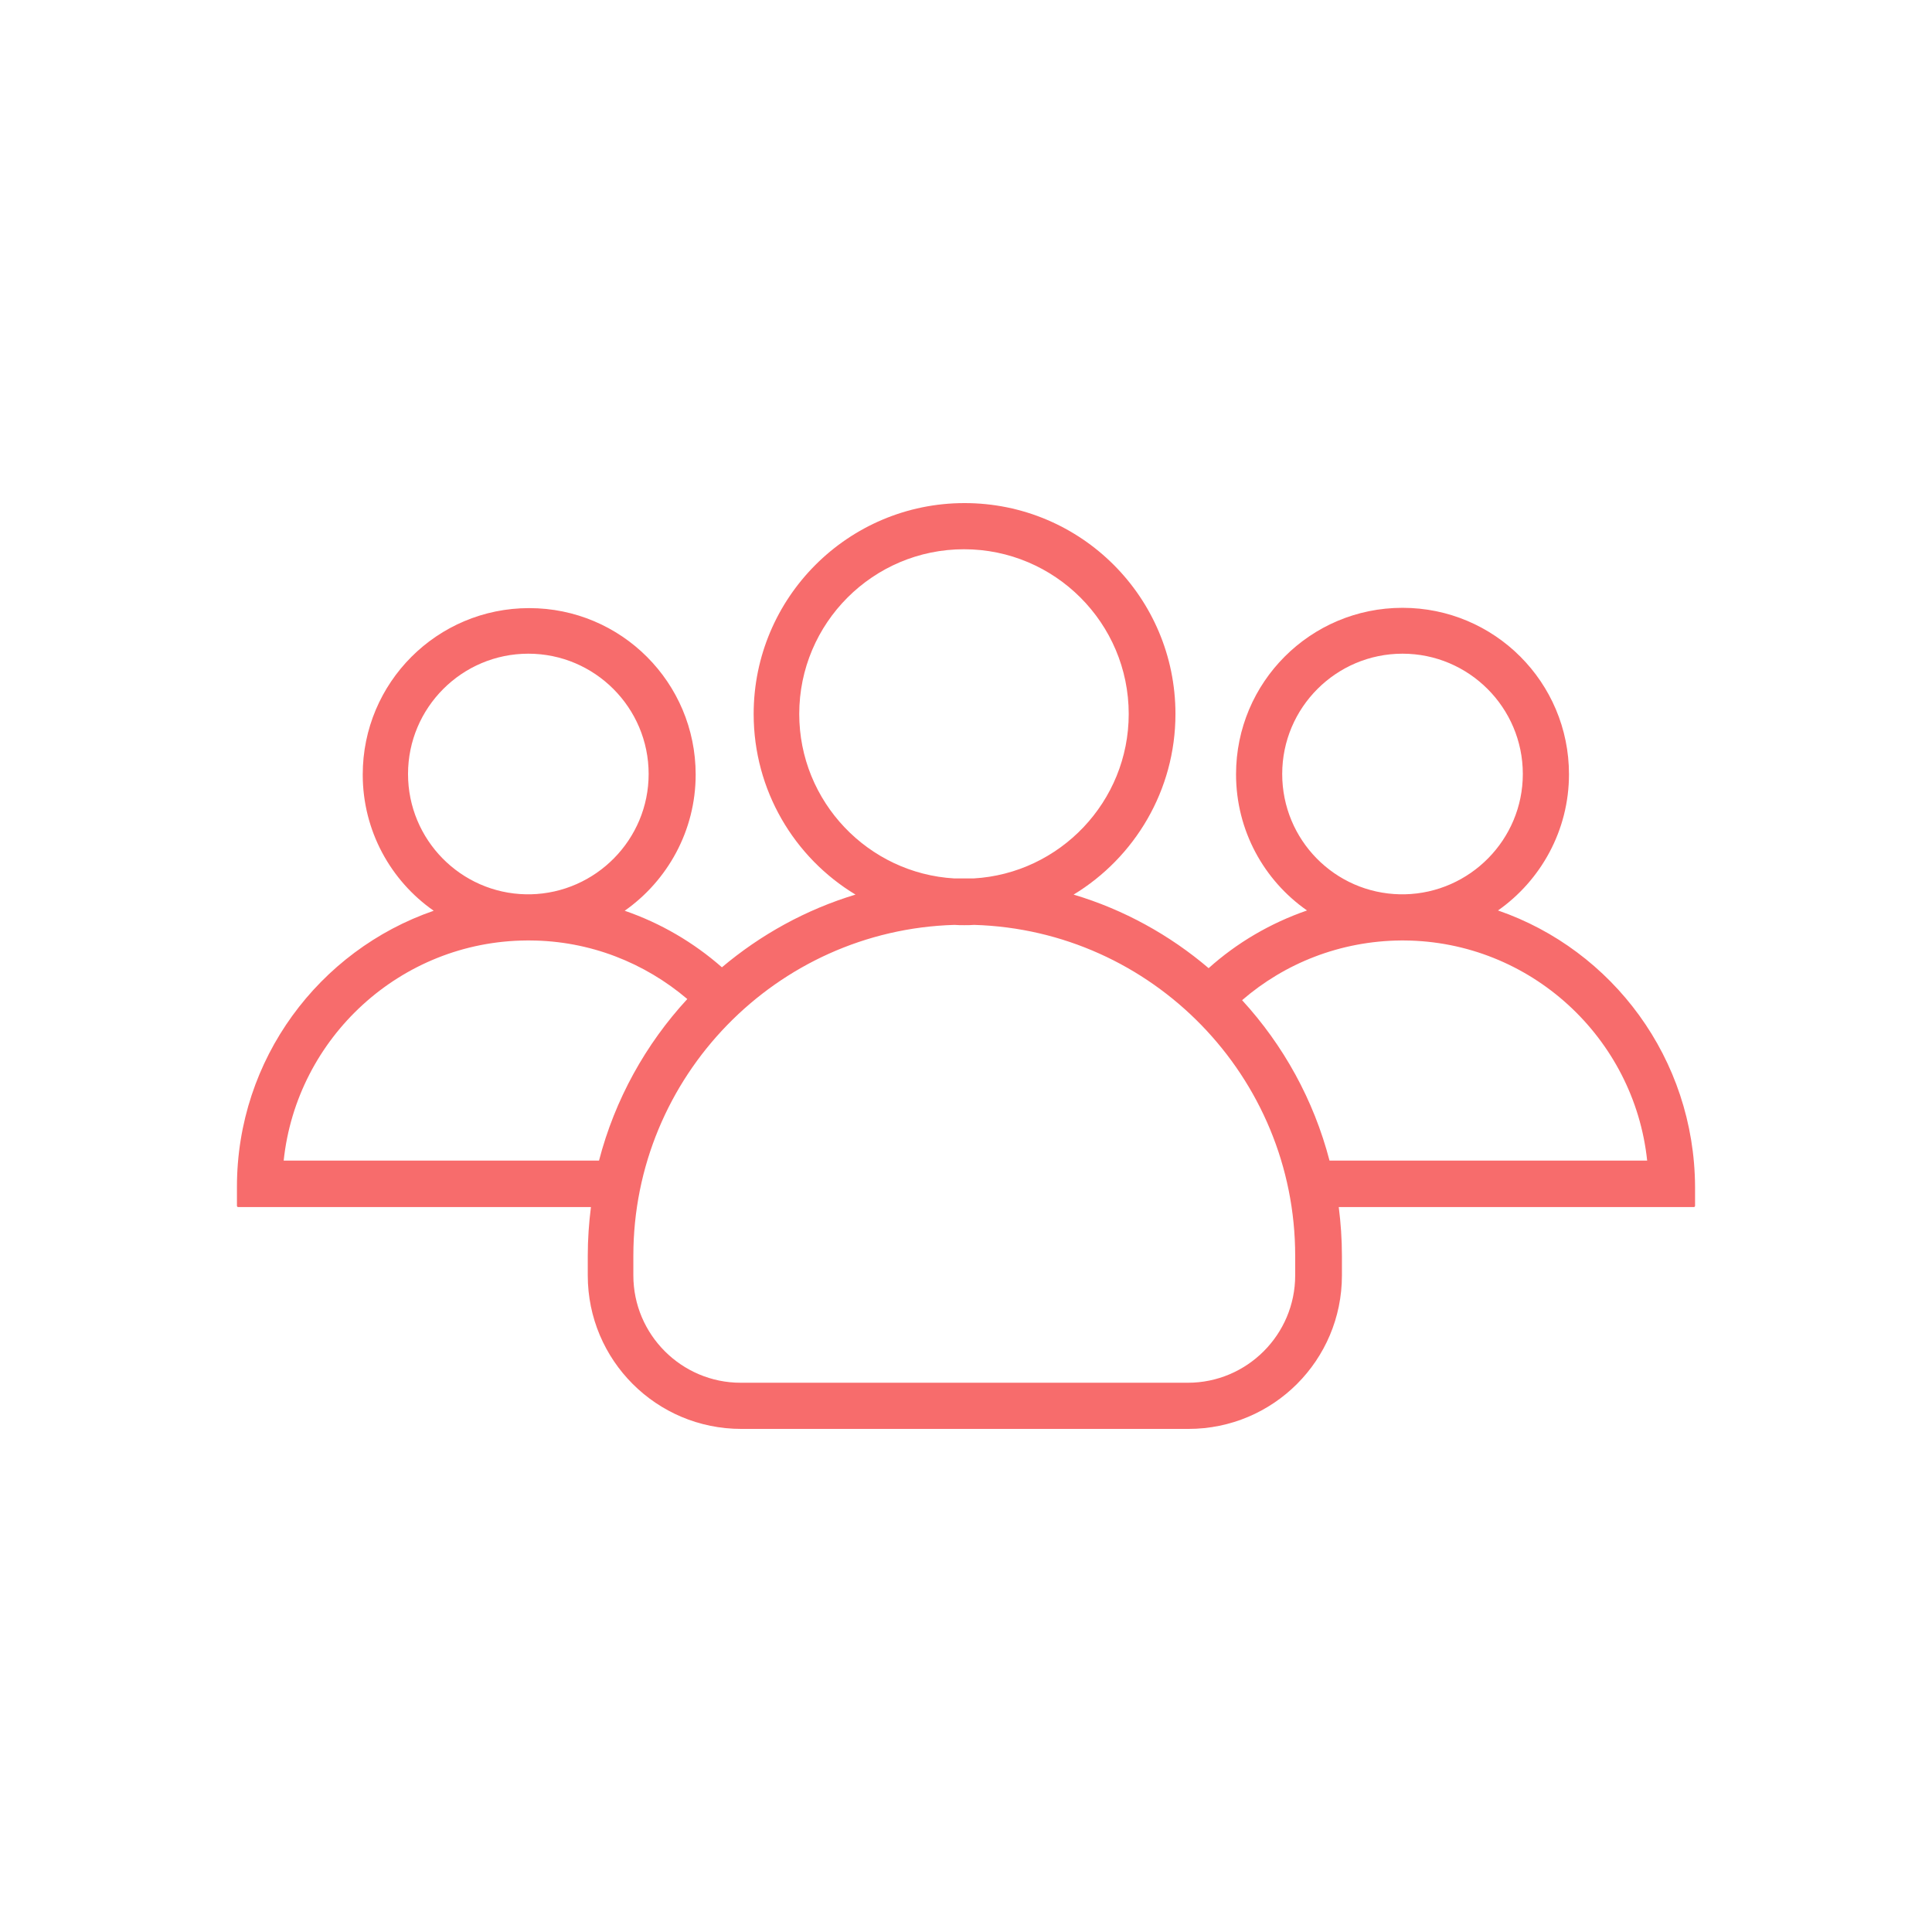
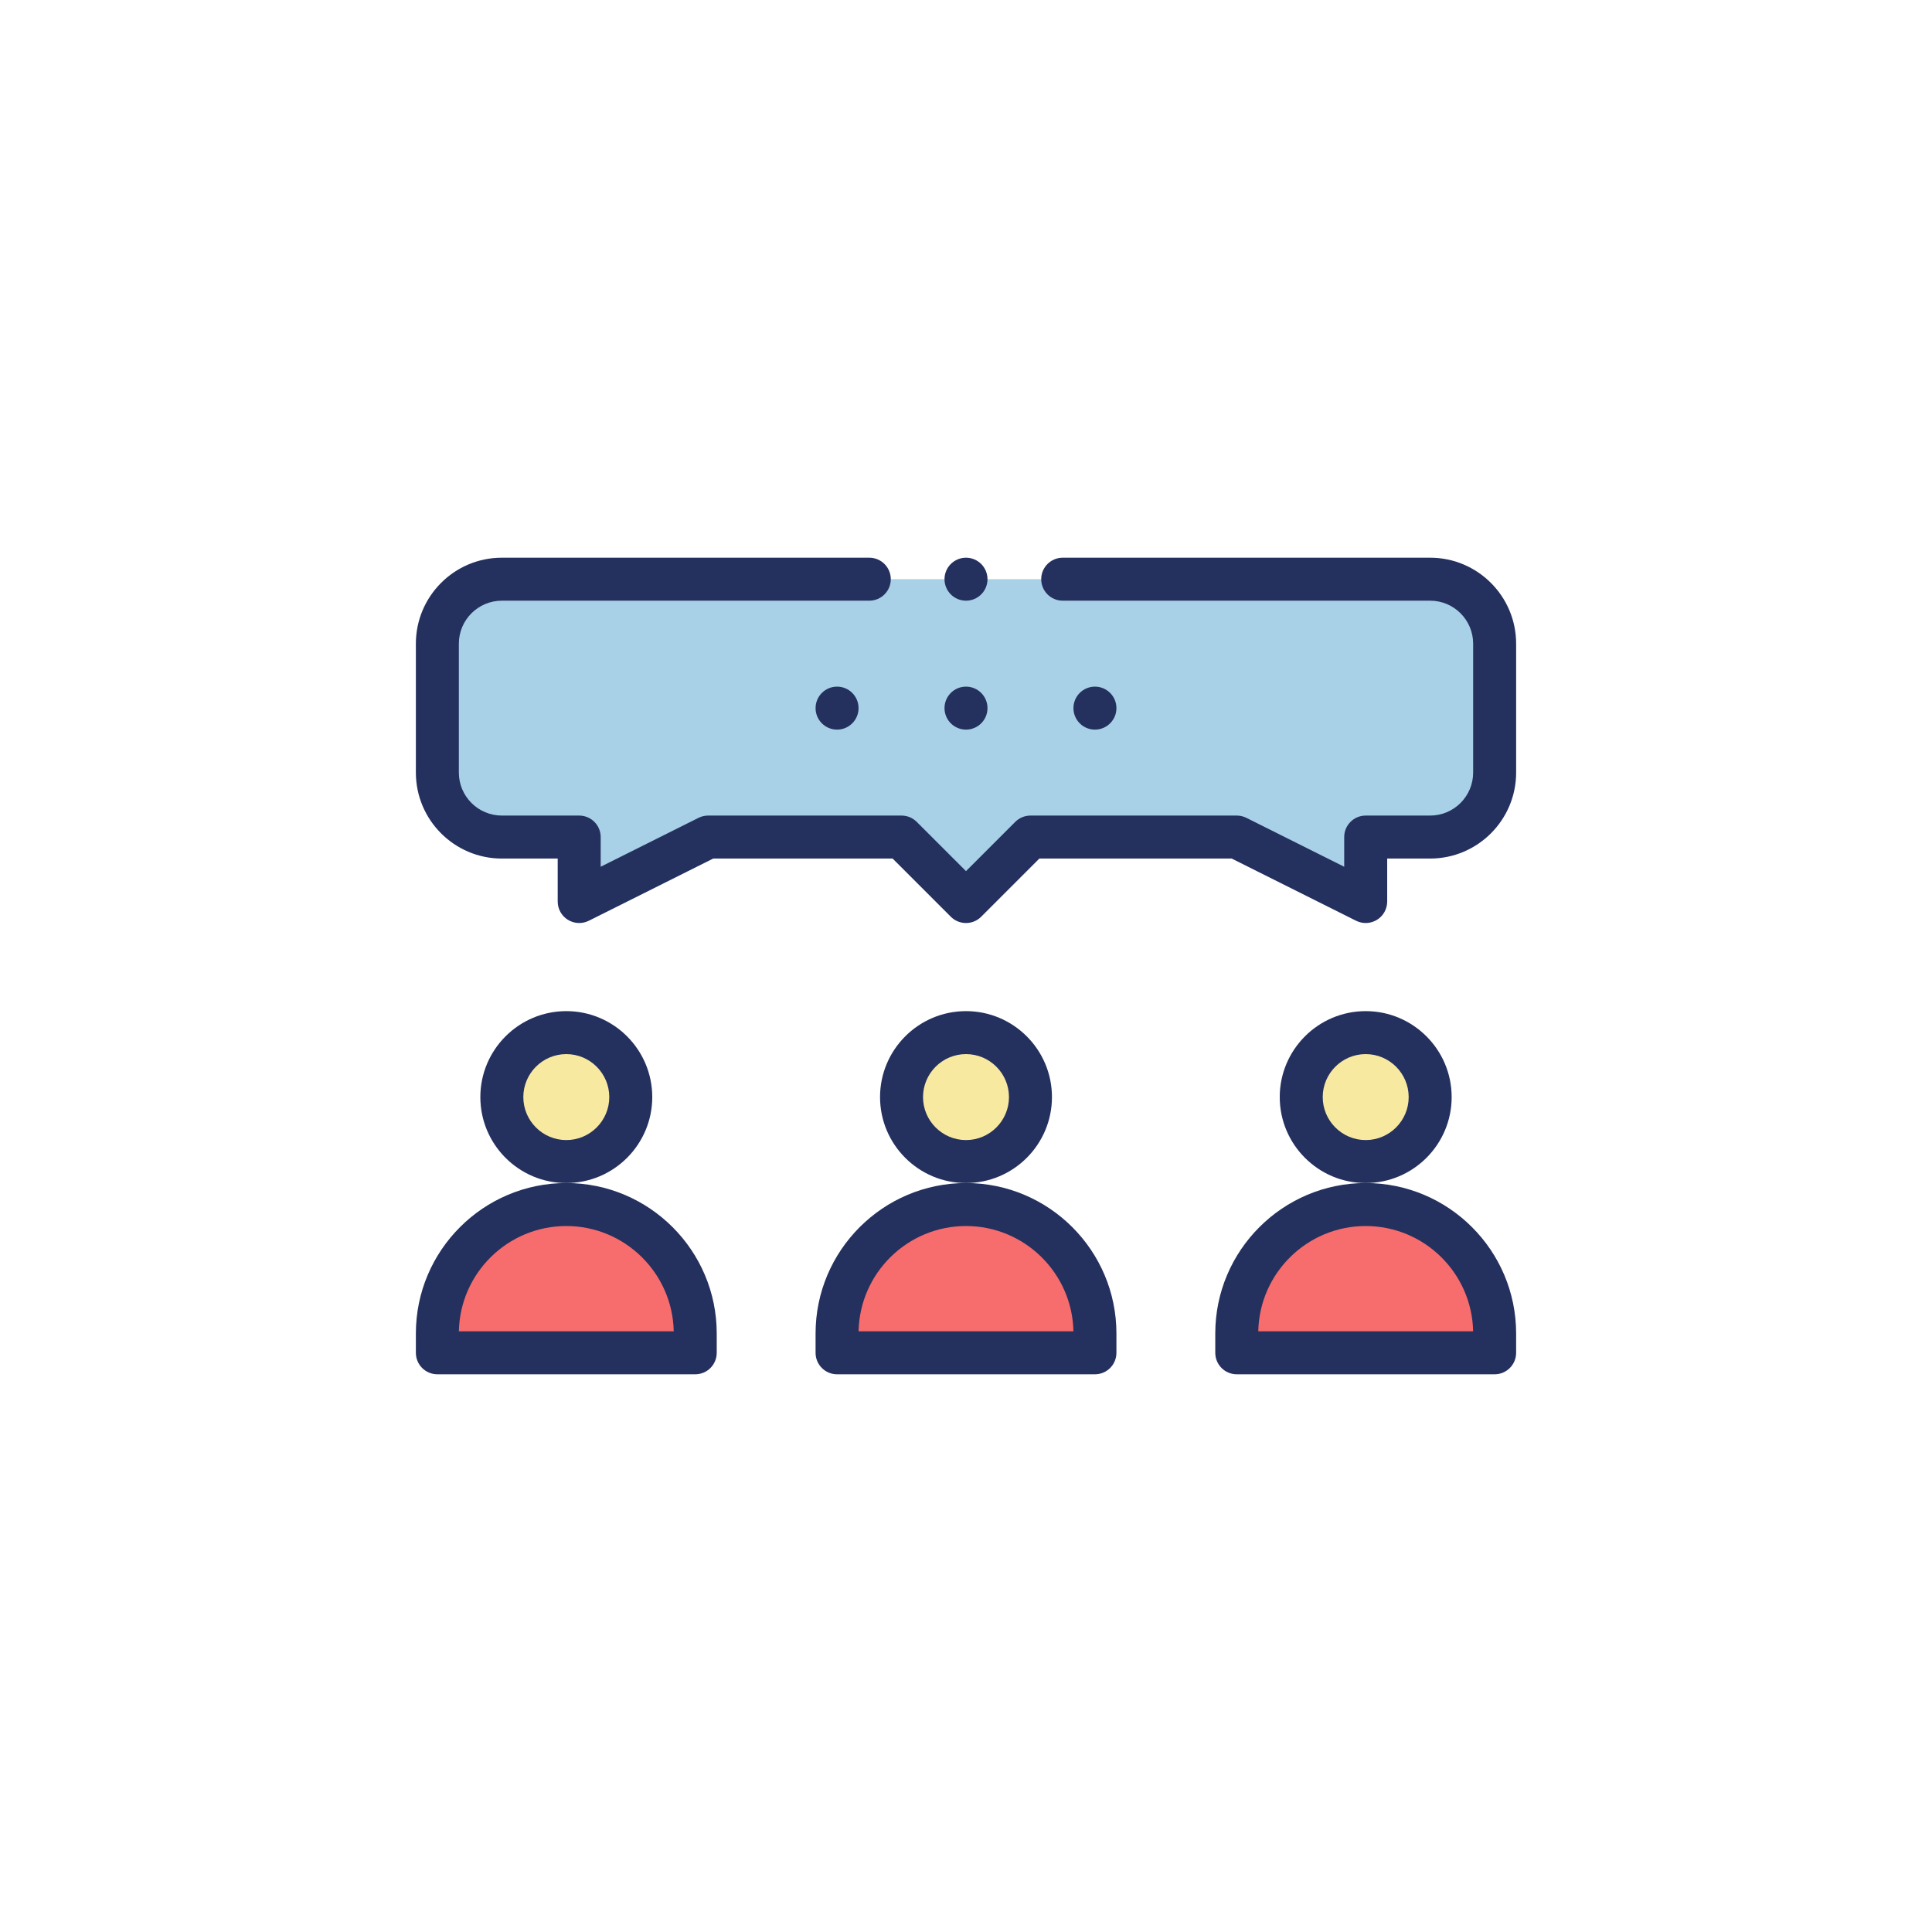
- <svg xmlns="http://www.w3.org/2000/svg" version="1.1" id="Capa_1" x="0px" y="0px" viewBox="0 0 505.4 505.4" style="enable-background:new 0 0 505.4 505.4;" xml:space="preserve" width="512px" height="512px" class="">
-   <g transform="matrix(0.754719 0 0 0.754719 61.9824 61.9824)">
+ <svg xmlns="http://www.w3.org/2000/svg" id="Capa_1" enable-background="new 0 0 512 512" height="512px" viewBox="0 0 512 512" width="512px" class="">
+   <g transform="matrix(0.569488 0 0 0.569488 110.211 110.211)">
    <g>
      <g>
-         <path d="M437.1,233.45c14.8-10.4,24.6-27.7,24.6-47.2c0-31.9-25.8-57.7-57.7-57.7c-31.9,0-57.7,25.8-57.7,57.7    c0,19.5,9.7,36.8,24.6,47.2c-12.7,4.4-24.3,11.2-34.1,20c-13.5-11.5-29.4-20.3-46.8-25.5c21.1-12.8,35.3-36.1,35.3-62.6    c0-40.4-32.7-73.1-73.1-73.1c-40.4,0-73.1,32.8-73.1,73.1c0,26.5,14.1,49.8,35.3,62.6c-17.2,5.2-32.9,13.9-46.3,25.2    c-9.8-8.6-21.2-15.3-33.7-19.6c14.8-10.4,24.6-27.7,24.6-47.2c0-31.9-25.8-57.7-57.7-57.7s-57.7,25.8-57.7,57.7    c0,19.5,9.7,36.8,24.6,47.2C28.5,247.25,0,284.95,0,329.25v6.6c0,0.2,0.2,0.4,0.4,0.4h122.3c-0.7,5.5-1.1,11.2-1.1,16.9v6.8    c0,29.4,23.8,53.2,53.2,53.2h155c29.4,0,53.2-23.8,53.2-53.2v-6.8c0-5.7-0.4-11.4-1.1-16.9H505c0.2,0,0.4-0.2,0.4-0.4v-6.6    C505.2,284.85,476.8,247.15,437.1,233.45z M362.3,186.15c0-23,18.7-41.7,41.7-41.7s41.7,18.7,41.7,41.7    c0,22.7-18.3,41.2-40.9,41.7c-0.3,0-0.5,0-0.8,0s-0.5,0-0.8,0C380.5,227.45,362.3,208.95,362.3,186.15z M194.9,165.35    c0-31.5,25.6-57.1,57.1-57.1s57.1,25.6,57.1,57.1c0,30.4-23.9,55.3-53.8,57c-1.1,0-2.2,0-3.3,0c-1.1,0-2.2,0-3.3,0    C218.8,220.65,194.9,195.75,194.9,165.35z M59.3,186.15c0-23,18.7-41.7,41.7-41.7s41.7,18.7,41.7,41.7c0,22.7-18.3,41.2-40.9,41.7    c-0.3,0-0.5,0-0.8,0s-0.5,0-0.8,0C77.6,227.45,59.3,208.95,59.3,186.15z M125.5,320.15H16.2c4.5-42.6,40.5-76,84.2-76.3    c0.2,0,0.4,0,0.6,0s0.4,0,0.6,0c20.8,0.1,39.8,7.8,54.5,20.3C141.7,279.75,131,298.95,125.5,320.15z M366.8,359.95    c0,20.5-16.7,37.2-37.2,37.2h-155c-20.5,0-37.2-16.7-37.2-37.2v-6.8c0-62.1,49.6-112.9,111.3-114.7c1.1,0.1,2.3,0.1,3.4,0.1    s2.3,0,3.4-0.1c61.7,1.8,111.3,52.6,111.3,114.7V359.95z M378.7,320.15c-5.5-21.1-16-40-30.3-55.6c14.8-12.8,34-20.5,55-20.7    c0.2,0,0.4,0,0.6,0s0.4,0,0.6,0c43.7,0.3,79.7,33.7,84.2,76.3H378.7z" data-original="#000000" class="active-path" data-old_color="#000000" fill="#F76C6C" />
+         <path d="m502 106v60c0 16.57-13.43 30-30 30h-30v30l-60-30h-96l-30 30-30-30h-90l-60 30v-30h-36c-16.57 0-30-13.43-30-30v-60c0-16.57 13.43-30 30-30h432c16.57 0 30 13.43 30 30z" fill="#ffd88e" data-original="#FFD88E" class="" style="fill:#A8D0E6" data-old_color="#ffd88e" />
+         <path d="m502 427v9h-120v-9c0-33.14 26.86-60 60-60 33.138 0 60 26.859 60 60z" fill="#ff7b79" data-original="#FF7B79" class="" style="fill:#F76C6C" data-old_color="#ff7b79" />
+         <circle cx="442" cy="317" fill="#fce8d0" r="30" data-original="#FCE8D0" class="" style="fill:#F8E9A1" data-old_color="#fce8d0" />
+         <path d="m316 427v9h-120v-9c0-33.14 26.86-60 60-60 33.138 0 60 26.859 60 60z" fill="#ff7b79" data-original="#FF7B79" class="" style="fill:#F76C6C" data-old_color="#ff7b79" />
+         <circle cx="256" cy="317" fill="#fce8d0" r="30" data-original="#FCE8D0" class="" style="fill:#F8E9A1" data-old_color="#fce8d0" />
+         <path d="m130 427v9h-120v-9c0-33.14 26.86-60 60-60 33.138 0 60 26.859 60 60z" fill="#ff7b79" data-original="#FF7B79" class="" style="fill:#F76C6C" data-old_color="#ff7b79" />
+         <circle cx="70" cy="317" fill="#fce8d0" r="30" data-original="#FCE8D0" class="" style="fill:#F8E9A1" data-old_color="#fce8d0" />
+       </g>
+       <g>
+         <circle cx="316" cy="136" r="10" data-original="#000000" class="active-path" style="fill:#24305E" data-old_color="#000000" />
+         <circle cx="256" cy="136" r="10" data-original="#000000" class="active-path" style="fill:#24305E" data-old_color="#000000" />
+         <circle cx="196" cy="136" r="10" data-original="#000000" class="active-path" style="fill:#24305E" data-old_color="#000000" />
+         <path d="m296 317c0-22.056-17.944-40-40-40s-40 17.944-40 40 17.944 40 40 40 40-17.944 40-40zm-40 20c-11.028 0-20-8.972-20-20s8.972-20 20-20 20 8.972 20 20-8.972 20-20 20z" data-original="#000000" class="active-path" style="fill:#24305E" data-old_color="#000000" />
+         <path d="m186 427v9c0 5.522 4.478 10 10 10h120c5.522 0 10-4.478 10-10v-9c0-38.598-31.402-70-70-70s-70 31.402-70 70zm70-50c27.235 0 49.454 21.891 49.99 49h-99.98c.536-27.109 22.755-49 49.99-49z" data-original="#000000" class="active-path" style="fill:#24305E" data-old_color="#000000" />
+         <path d="m110 317c0-22.056-17.944-40-40-40s-40 17.944-40 40 17.944 40 40 40 40-17.944 40-40zm-40 20c-11.028 0-20-8.972-20-20s8.972-20 20-20 20 8.972 20 20-8.972 20-20 20z" data-original="#000000" class="active-path" style="fill:#24305E" data-old_color="#000000" />
+         <path d="m10 446h120c5.522 0 10-4.478 10-10v-9c0-38.598-31.402-70-70-70s-70 31.402-70 70v9c0 5.522 4.478 10 10 10zm60-69c27.235 0 49.454 21.891 49.99 49h-99.98c.536-27.109 22.755-49 49.99-49z" data-original="#000000" class="active-path" style="fill:#24305E" data-old_color="#000000" />
+         <path d="m482 317c0-22.056-17.944-40-40-40s-40 17.944-40 40 17.944 40 40 40 40-17.944 40-40zm-40 20c-11.028 0-20-8.972-20-20s8.972-20 20-20 20 8.972 20 20-8.972 20-20 20z" data-original="#000000" class="active-path" style="fill:#24305E" data-old_color="#000000" />
+         <path d="m442 357c-38.598 0-70 31.402-70 70v9c0 5.522 4.478 10 10 10h120c5.522 0 10-4.478 10-10v-9c0-38.598-31.402-70-70-70zm-49.99 69c.536-27.109 22.755-49 49.99-49s49.454 21.891 49.99 49z" data-original="#000000" class="active-path" style="fill:#24305E" data-old_color="#000000" />
+         <path d="m472 66h-171c-5.522 0-10 4.478-10 10s4.478 10 10 10h171c11.028 0 20 8.972 20 20v60c0 11.028-8.972 20-20 20h-30c-5.522 0-10 4.478-10 10v13.819l-45.528-22.764c-1.388-.694-2.919-1.055-4.472-1.055h-96c-2.652 0-5.195 1.054-7.071 2.929l-22.929 22.928-22.929-22.929c-1.876-1.874-4.419-2.928-7.071-2.928h-90c-1.553 0-3.084.361-4.472 1.056l-45.528 22.763v-13.819c0-5.522-4.478-10-10-10h-36c-11.028 0-20-8.972-20-20v-60c0-11.028 8.972-20 20-20h171c5.522 0 10-4.478 10-10s-4.478-10-10-10h-171c-22.056 0-40 17.944-40 40v60c0 22.056 17.944 40 40 40h26v20c0 3.466 1.795 6.685 4.743 8.507 2.948 1.821 6.629 1.986 9.729.438l57.888-28.945h83.497l27.071 27.071c3.906 3.904 10.236 3.904 14.143 0l27.072-27.071h89.497l57.889 28.944c3.092 1.547 6.776 1.387 9.729-.438 2.948-1.822 4.743-5.041 4.743-8.507v-20h20c22.056 0 40-17.944 40-40v-60c-.001-22.055-17.945-39.999-40.001-39.999z" data-original="#000000" class="active-path" style="fill:#24305E" data-old_color="#000000" />
+         <circle cx="256" cy="76" r="10" data-original="#000000" class="active-path" style="fill:#24305E" data-old_color="#000000" />
      </g>
    </g>
  </g>
</svg>
